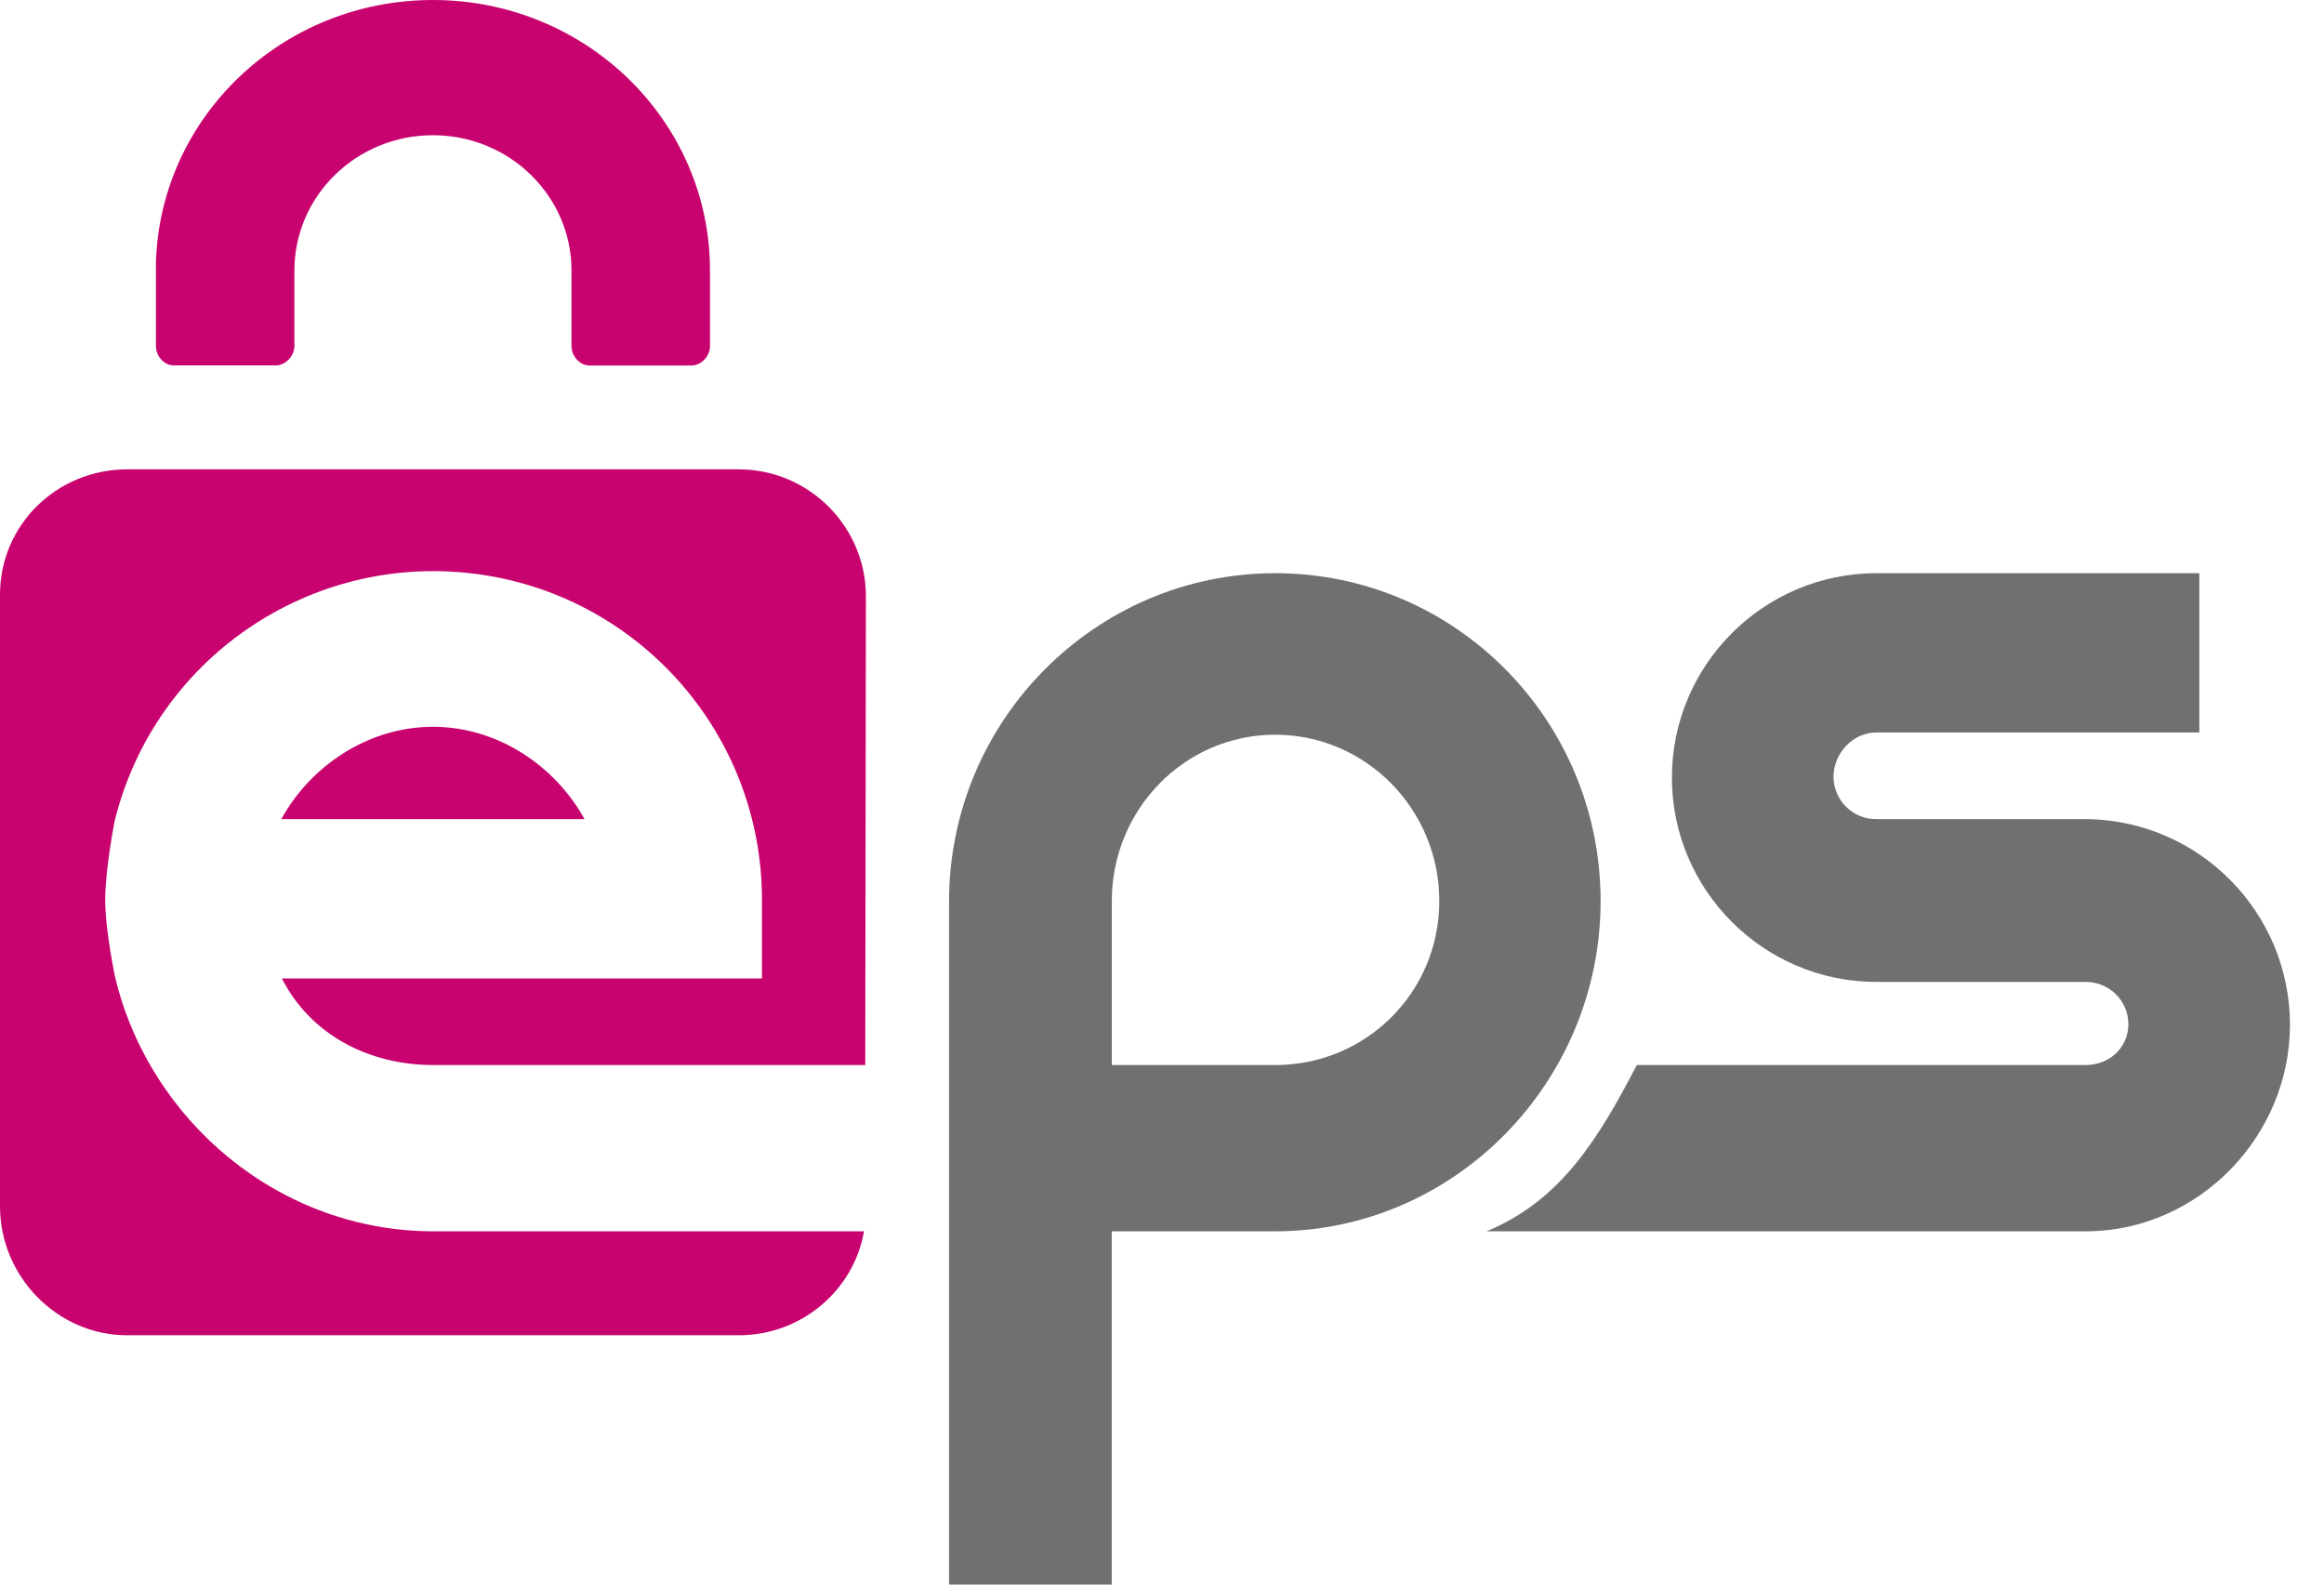
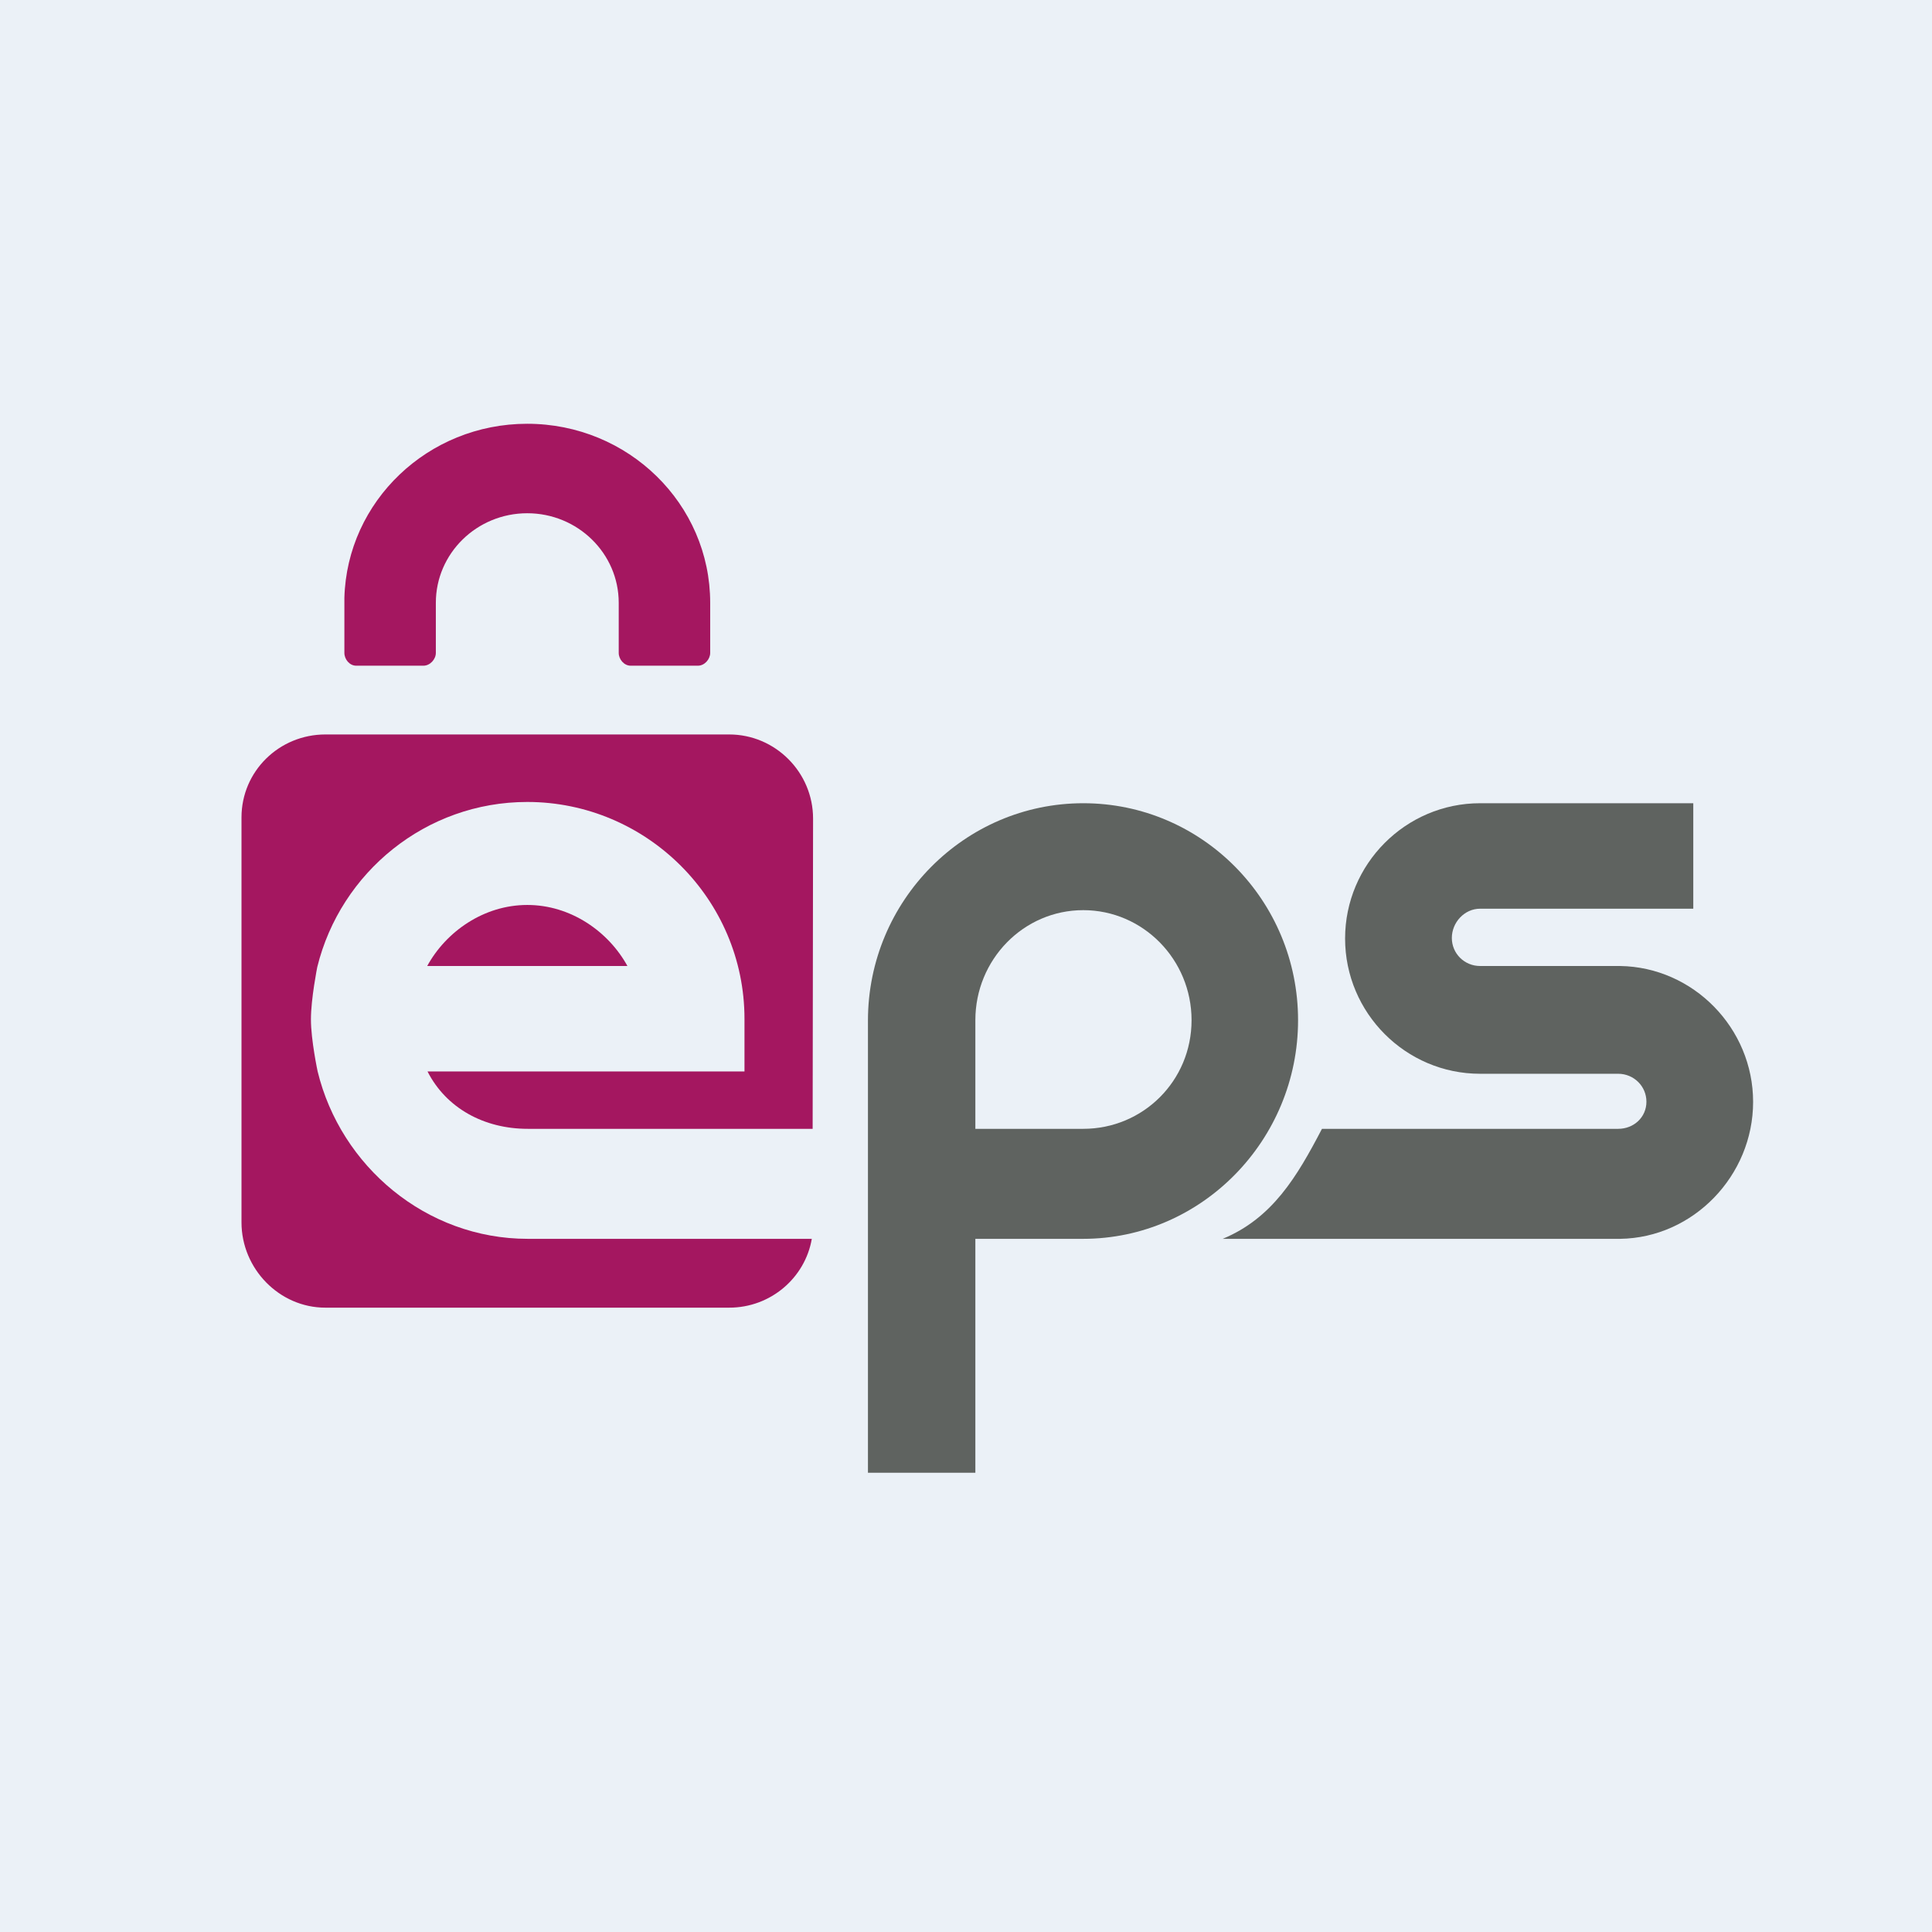
- <svg xmlns="http://www.w3.org/2000/svg" viewBox="0 0 22 15" fill="none">
-   <path d="M19.77 7.754h-2.008a.402.402 0 0 1-.405-.4c0-.223.182-.42.405-.42h3.058V5.426h-3.058c-1.067 0-1.935.87-1.935 1.935 0 1.064.868 1.934 1.935 1.934h1.981c.224 0 .405.177.405.4 0 .223-.181.387-.405.387h-4.248c-.36.688-.711 1.279-1.423 1.574h5.698c1.05-.015 1.908-.903 1.908-1.958a1.95 1.95 0 0 0-1.908-1.944Z" fill="#71706F" />
-   <path d="M12.072 5.426c-1.702 0-3.088 1.395-3.088 3.108V15h1.54v-3.344h1.545c1.702 0 3.083-1.413 3.083-3.127 0-1.714-1.378-3.103-3.08-3.103Zm0 4.656h-1.547V8.529c0-.868.69-1.574 1.547-1.574s1.553.706 1.553 1.574c0 .868-.696 1.553-1.553 1.553Z" fill="#71706F" />
-   <path d="M4.105 11.656c-1.457 0-2.682-1.039-3.013-2.395 0 0-.096-.448-.096-.744 0-.295.09-.748.09-.748a3.109 3.109 0 0 1 6.127.74v.753H2.668c.268.525.811.82 1.437.82h4.086l.006-4.437c0-.661-.541-1.202-1.203-1.202H1.203C.54 4.443 0 4.967 0 5.629v5.791c0 .662.541 1.22 1.203 1.22h5.791c.594 0 1.089-.427 1.185-.984H4.105Z" fill="#C8036F" />
-   <path d="M4.098 6.88c-.623 0-1.166.382-1.435.874h2.87c-.269-.492-.811-.874-1.435-.874ZM6.721 2.56C6.721 1.145 5.547 0 4.098 0 2.673 0 1.514 1.108 1.476 2.49v.787c0 .091.074.182.169.182h.965c.094 0 .177-.09.177-.183V2.56c0-.706.588-1.28 1.311-1.28.724 0 1.312.574 1.312 1.28v.717c0 .092.076.183.17.183h.966c.094 0 .175-.09.175-.183V2.56Z" fill="#C8036F" />
+ <svg xmlns="http://www.w3.org/2000/svg" width="32" height="32" viewBox="0 0 32 32" fill="none">
+   <rect width="32" height="32" transform="translate(0 0.000305176)" fill="#EBF1F7" />
+   <path d="M26.834 16H24.515C24.256 16 24.047 15.794 24.047 15.536C24.047 15.278 24.256 15.051 24.515 15.051H28.046V13.304H24.515C23.282 13.304 22.279 14.312 22.279 15.545C22.279 16.777 23.282 17.785 24.515 17.785H26.802C27.06 17.785 27.27 17.99 27.27 18.248C27.27 18.506 27.06 18.697 26.802 18.697H21.896C21.48 19.494 21.075 20.177 20.252 20.519H26.834C28.046 20.502 29.037 19.473 29.037 18.251C29.037 17.029 28.046 16.018 26.834 16Z" fill="#5F6360" />
+   <path fill-rule="evenodd" clip-rule="evenodd" d="M14.376 16.904C14.376 14.919 15.977 13.304 17.942 13.304C19.908 13.304 21.5 14.913 21.5 16.898C21.5 18.883 19.905 20.519 17.939 20.519H16.155V24.393H14.376V16.904ZM16.155 18.697H17.942C18.932 18.697 19.736 17.903 19.736 16.898C19.736 15.893 18.932 15.075 17.942 15.075C16.953 15.075 16.155 15.893 16.155 16.898V18.697Z" fill="#5F6360" />
+   <path d="M8.741 20.519C7.058 20.519 5.643 19.317 5.261 17.746C5.261 17.746 5.15 17.226 5.15 16.884C5.15 16.542 5.255 16.017 5.255 16.017C5.64 14.45 7.053 13.283 8.733 13.283C10.709 13.283 12.331 14.894 12.331 16.876V17.747H7.081C7.391 18.355 8.018 18.697 8.741 18.697H13.46L13.467 13.558C13.467 12.792 12.842 12.165 12.078 12.165H5.389C4.625 12.165 4 12.773 4 13.539V20.247C4 21.013 4.625 21.659 5.389 21.659H12.078C12.764 21.659 13.335 21.165 13.446 20.519H8.741Z" fill="#A41760" />
+   <path d="M8.734 14.989C8.013 14.989 7.387 15.431 7.076 16H10.392C10.08 15.431 9.454 14.989 8.734 14.989Z" fill="#A41760" />
+   <path d="M11.763 9.984C11.763 8.346 10.406 7.019 8.732 7.019C7.087 7.019 5.748 8.303 5.704 9.903C5.703 9.909 5.704 9.916 5.704 9.923V10.814C5.704 10.92 5.79 11.026 5.899 11.026H7.014C7.123 11.026 7.219 10.92 7.219 10.814V9.984C7.219 9.166 7.897 8.501 8.733 8.501C9.569 8.501 10.248 9.166 10.248 9.984V10.814C10.248 10.92 10.336 11.026 10.445 11.026H11.56C11.669 11.026 11.763 10.92 11.763 10.814V9.984Z" fill="#A41760" />
</svg>
